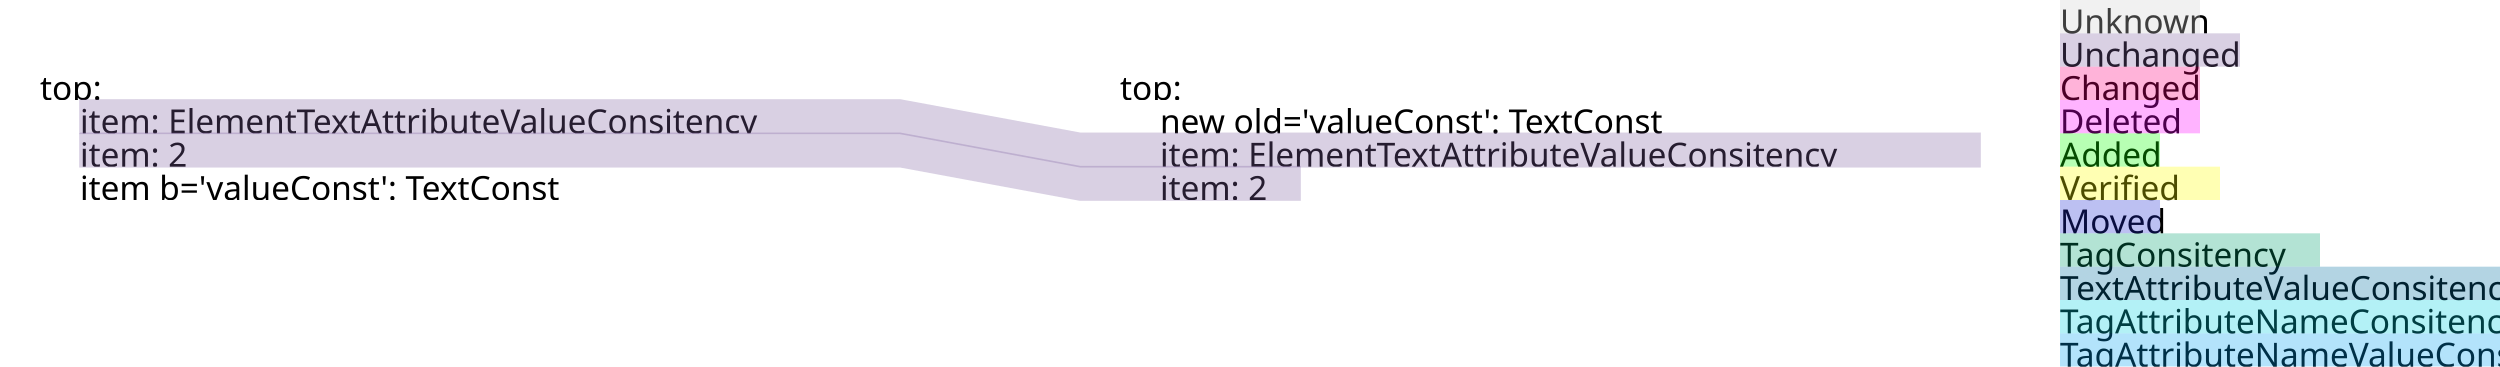
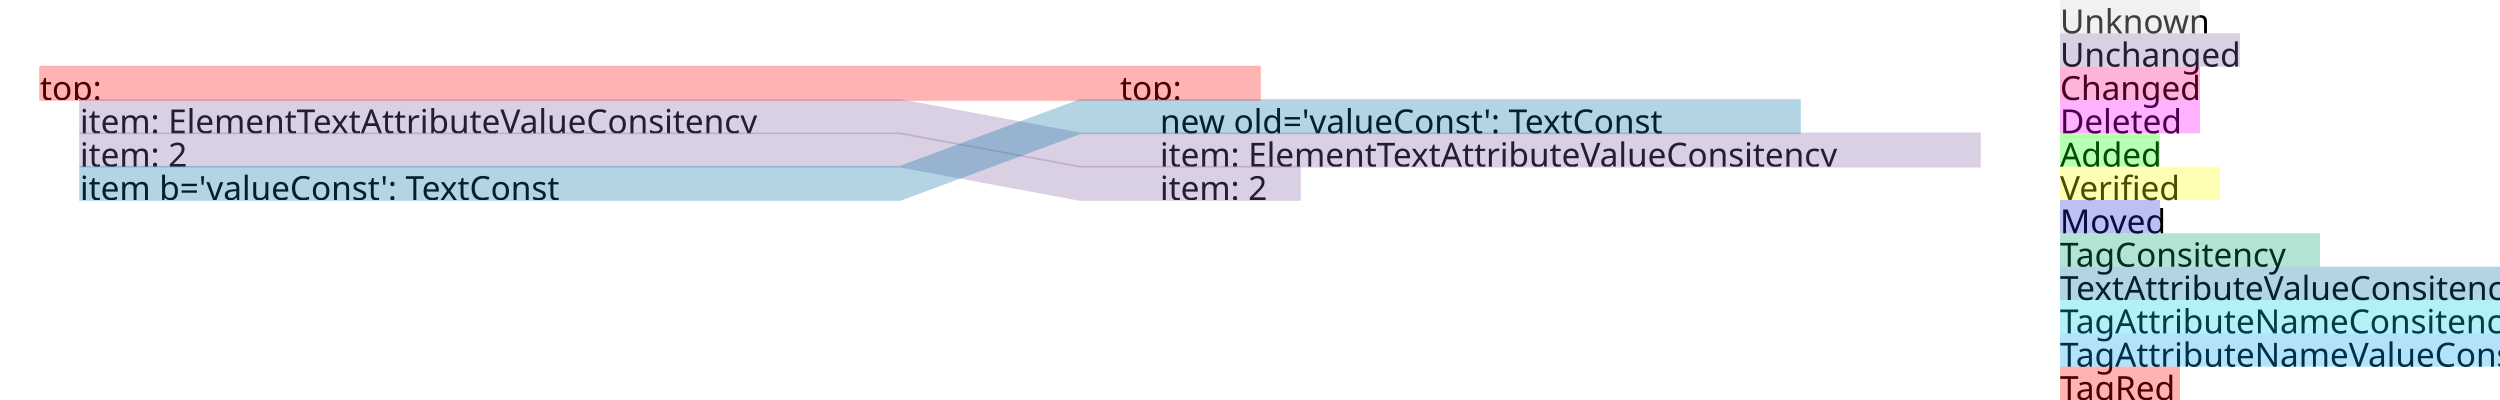
- <svg xmlns="http://www.w3.org/2000/svg" baseProfile="full" height="110.0" version="1.1" viewBox="0,0,750.0,110.0" width="750.0">
+ <svg xmlns="http://www.w3.org/2000/svg" baseProfile="full" height="120.0" version="1.1" viewBox="0,0,750.0,120.0" width="750.0">
  <defs />
  <svg baseProfile="full" height="100%" version="1.1" width="100%" x="0" y="0">
    <defs />
    <svg height="10.0" viewBox="0,0,42.0,10.0" width="42.0" x="12.0" y="20.0">
      <defs />
      <text font-family="Lucida Console" font-size="10" x="0" y="0">
        <tspan fill="black" x="0" y="10.0">top: 
  </tspan>
      </text>
    </svg>
    <svg height="10.0" viewBox="0,0,246.0,10.0" width="246.0" x="24.0" y="30.0">
      <defs />
      <text font-family="Lucida Console" font-size="10" x="0" y="0">
        <tspan fill="black" x="0" y="10.0">item: ElementTextAttributeValueConsitency</tspan>
      </text>
    </svg>
    <svg height="10.0" viewBox="0,0,42.0,10.0" width="42.0" x="24.0" y="40.0">
      <defs />
      <text font-family="Lucida Console" font-size="10" x="0" y="0">
        <tspan fill="black" x="0" y="10.0">item: 2</tspan>
      </text>
    </svg>
    <svg height="10.0" viewBox="0,0,186.0,10.0" width="186.0" x="24.0" y="50.0">
      <defs />
      <text font-family="Lucida Console" font-size="10" x="0" y="0">
        <tspan fill="black" x="0" y="10.0">item  b='valueConst': TextConst</tspan>
      </text>
    </svg>
  </svg>
  <svg baseProfile="full" height="100%" version="1.1" width="100%" x="324.0" y="0">
    <defs />
    <svg height="10.0" viewBox="0,0,42.0,10.0" width="42.0" x="12.0" y="20.0">
      <defs />
      <text font-family="Lucida Console" font-size="10" x="0" y="0">
        <tspan fill="black" x="0" y="10.0">top: 
  </tspan>
      </text>
    </svg>
    <svg height="10.0" viewBox="0,0,192.0,10.0" width="192.0" x="24.0" y="30.0">
      <defs />
      <text font-family="Lucida Console" font-size="10" x="0" y="0">
        <tspan fill="black" x="0" y="10.0">new  old='valueConst': TextConst</tspan>
      </text>
    </svg>
    <svg height="10.0" viewBox="0,0,246.0,10.0" width="246.0" x="24.0" y="40.0">
      <defs />
      <text font-family="Lucida Console" font-size="10" x="0" y="0">
        <tspan fill="black" x="0" y="10.0">item: ElementTextAttributeValueConsitency</tspan>
      </text>
    </svg>
    <svg height="10.0" viewBox="0,0,42.0,10.0" width="42.0" x="24.0" y="50.0">
      <defs />
      <text font-family="Lucida Console" font-size="10" x="0" y="0">
        <tspan fill="black" x="0" y="10.0">item: 2</tspan>
      </text>
    </svg>
  </svg>
  <svg baseProfile="full" height="100%" version="1.1" width="100%" x="594.0" y="0">
    <defs />
    <text fill="rgb(0,0,0)" font-family="Lucida Console" font-size="10" x="24.0" y="10.0">Unknown</text>
    <rect fill="rgb(208,208,208)" height="10.0" opacity="0.3" width="42.0" x="24.0" y="0.0" />
    <text fill="rgb(0,0,0)" font-family="Lucida Console" font-size="10" x="24.0" y="20.0">Unchanged</text>
    <rect fill="rgb(126,98,161)" height="10.0" opacity="0.3" width="54.0" x="24.0" y="10.0" />
    <text fill="rgb(0,0,0)" font-family="Lucida Console" font-size="10" x="24.0" y="30.0">Changed</text>
    <rect fill="rgb(255,0,128)" height="10.0" opacity="0.3" width="42.0" x="24.0" y="20.0" />
    <text fill="rgb(0,0,0)" font-family="Lucida Console" font-size="10" x="24.0" y="40.0">Deleted</text>
    <rect fill="rgb(255,0,255)" height="10.0" opacity="0.3" width="42.0" x="24.0" y="30.0" />
    <text fill="rgb(0,0,0)" font-family="Lucida Console" font-size="10" x="24.0" y="50.0">Added</text>
    <rect fill="rgb(15,255,0)" height="10.0" opacity="0.3" width="30.0" x="24.0" y="40.0" />
    <text fill="rgb(0,0,0)" font-family="Lucida Console" font-size="10" x="24.0" y="60.0">Verified</text>
    <rect fill="rgb(255,255,0)" height="10.0" opacity="0.3" width="48.0" x="24.0" y="50.0" />
    <text fill="rgb(0,0,0)" font-family="Lucida Console" font-size="10" x="24.0" y="70.0">Moved</text>
    <rect fill="rgb(30,45,210)" height="10.0" opacity="0.3" width="30.0" x="24.0" y="60.0" />
    <text fill="rgb(0,0,0)" font-family="Lucida Console" font-size="10" x="24.0" y="80.0">TagConsitency</text>
    <rect fill="rgb(0,160,112)" height="10.0" opacity="0.3" width="78.0" x="24.0" y="70.0" />
    <text fill="rgb(0,0,0)" font-family="Lucida Console" font-size="10" x="24.0" y="90.0">TextAttributeValueConsitency</text>
    <rect fill="rgb(0,112,160)" height="10.0" opacity="0.3" width="168.0" x="24.0" y="80.0" />
    <text fill="rgb(0,0,0)" font-family="Lucida Console" font-size="10" x="24.0" y="100.0">TagAttributeNameConsitency</text>
    <rect fill="rgb(0,208,224)" height="10.0" opacity="0.3" width="156.0" x="24.0" y="90.0" />
    <text fill="rgb(0,0,0)" font-family="Lucida Console" font-size="10" x="24.0" y="110.0">TagAttributeNameValueConsitency</text>
    <rect fill="rgb(0,160,240)" height="10.0" opacity="0.3" width="186.0" x="24.0" y="100.0" />
+     <text fill="rgb(0,0,0)" font-family="Lucida Console" font-size="10" x="24.0" y="120.0">TagRed</text>
+     <rect fill="rgb(255,0,0)" height="10.0" opacity="0.3" width="36.0" x="24.0" y="110.0" />
  </svg>
+   <polyline fill="rgb(255,0,0)" opacity="0.3" points="12.0,20.0 270.0,20.0 324.0,20.0 378.0,20.0 378.0,30.0 324.0,30.0 270.0,30.0 12.0,30.0 12.0,20.0" stroke="rgb(255,0,0)" stroke-width="0.5" />
  <polyline fill="rgb(126,98,161)" opacity="0.3" points="24.0,30.0 270.0,30.0 324.0,40.0 594.0,40.0 594.0,50.0 324.0,50.0 270.0,40.0 24.0,40.0 24.0,30.0" stroke="rgb(126,98,161)" stroke-width="0.5" />
  <polyline fill="rgb(126,98,161)" opacity="0.3" points="24.0,40.0 270.0,40.0 324.0,50.0 390.0,50.0 390.0,60.0 324.0,60.0 270.0,50.0 24.0,50.0 24.0,40.0" stroke="rgb(126,98,161)" stroke-width="0.5" />
+   <polyline fill="rgb(0,112,160)" opacity="0.3" points="24.0,50.0 270.0,50.0 324.0,30.0 540.0,30.0 540.0,40.0 324.0,40.0 270.0,60.0 24.0,60.0 24.0,50.0" stroke="rgb(0,112,160)" stroke-width="0.5" />
</svg>
